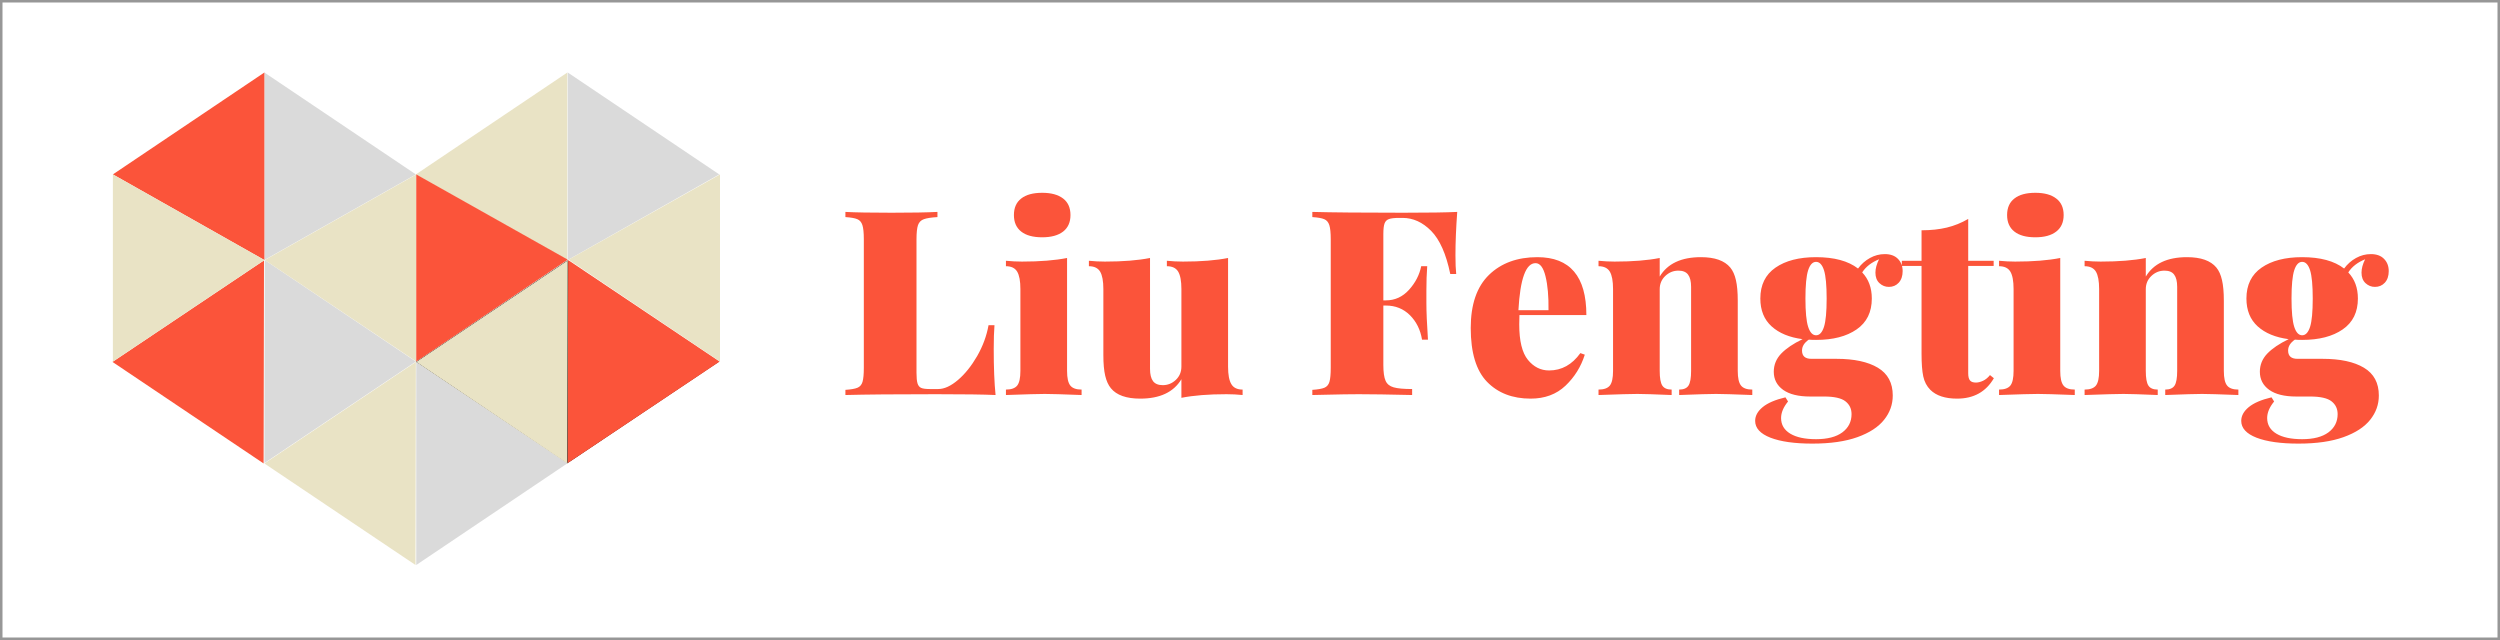
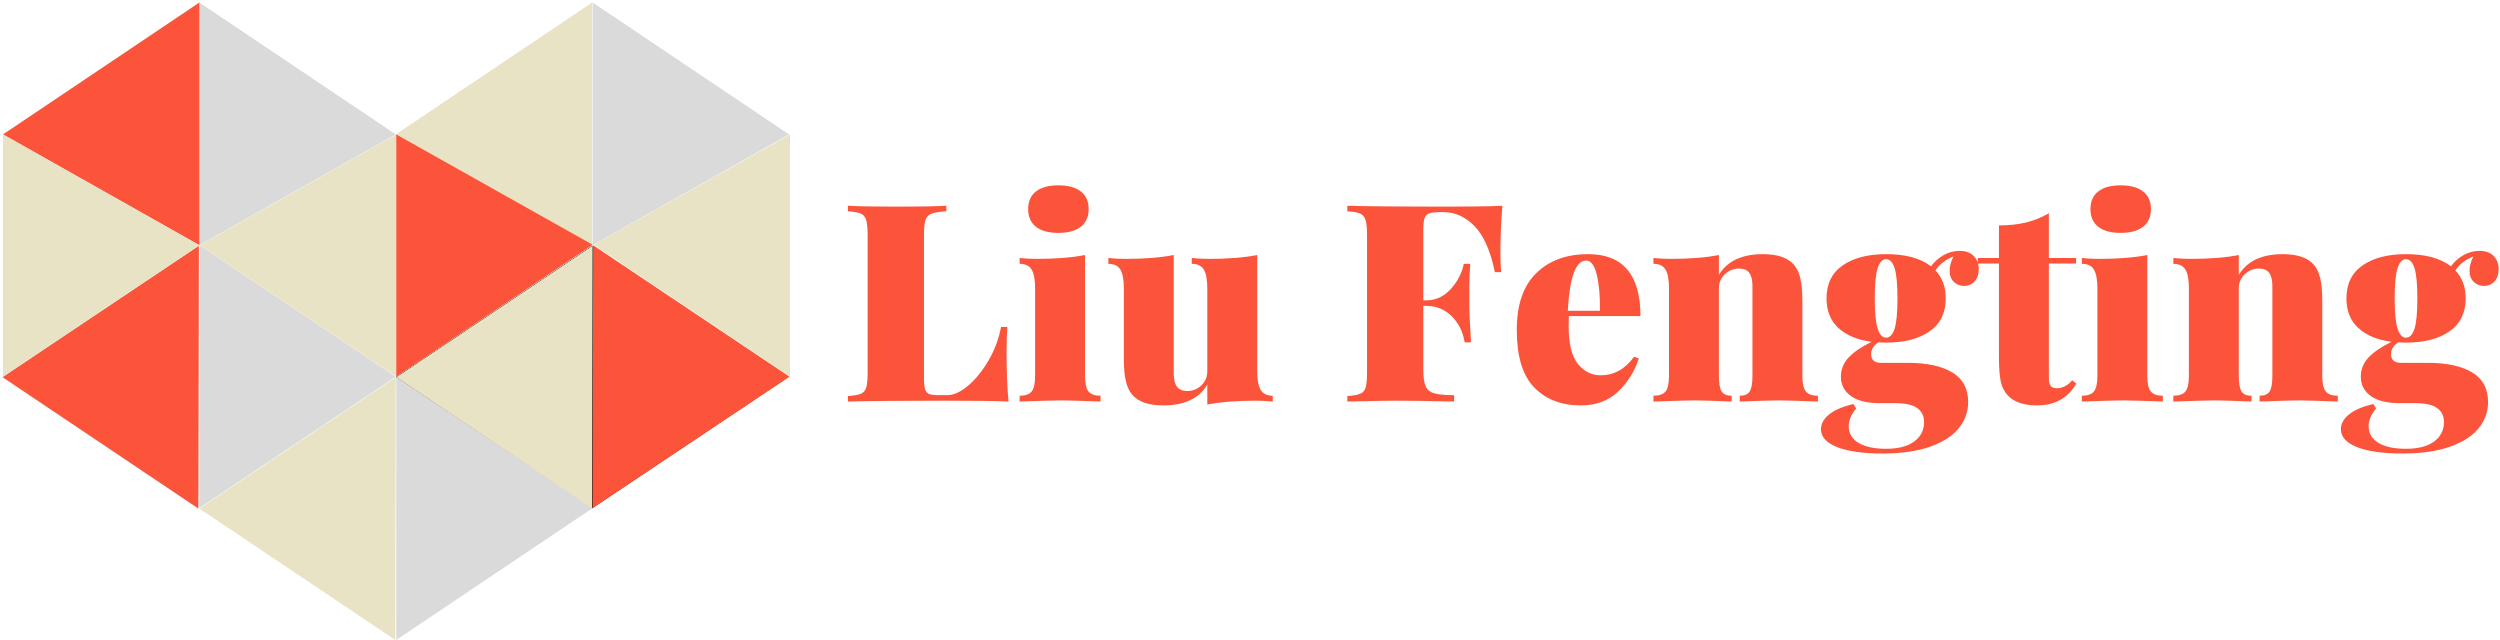
<svg xmlns="http://www.w3.org/2000/svg" width="1000px" height="256px" viewBox="0 0 1000 256" version="1.1">
  <g id="页面-1" stroke="none" stroke-width="1" fill="none" fill-rule="evenodd">
    <g id="logo">
-       <rect id="矩形" stroke="#979797" x="0.5" y="0.5" width="999" height="255" />
-       <g id="SvgjsG1013" transform="translate(338, 77)" fill="#FB543A" fill-rule="nonzero">
+       <rect id="矩形" x="0.5" y="0.5" width="999" height="255" />
+       <g id="SvgjsG1013" transform="translate(339, 74)" fill="#FB543A" fill-rule="nonzero">
        <g id="编组">
-           <path d="M36.976,7.766 L36.976,9.834 L36.976,9.834 C34.502,9.98 32.692,10.261 31.546,10.678 L31.546,10.678 L31.546,10.678 C30.4,11.077 29.618,11.867 29.199,13.046 L29.199,13.046 L29.199,13.046 C28.799,14.225 28.599,16.122 28.599,18.735 L28.599,18.735 L28.599,72.109 L28.599,72.109 C28.599,74.032 28.735,75.448 29.008,76.355 L29.008,76.355 L29.008,76.355 C29.281,77.244 29.763,77.843 30.454,78.151 L30.454,78.151 L30.454,78.151 C31.146,78.46 32.283,78.614 33.865,78.614 L33.865,78.614 L37.304,78.614 L37.304,78.614 C39.724,78.614 42.352,77.407 45.19,74.994 L45.19,74.994 L45.19,74.994 C48.01,72.581 50.566,69.396 52.859,65.44 L52.859,65.44 L52.859,65.44 C55.133,61.467 56.652,57.348 57.416,53.084 L57.416,53.084 L59.79,53.084 L59.79,53.084 C59.59,55.551 59.49,58.718 59.49,62.583 L59.49,62.583 L59.49,62.583 C59.49,70.04 59.735,76.182 60.227,81.009 L60.227,81.009 L60.227,81.009 C55.515,80.791 47.592,80.682 36.458,80.682 L36.458,80.682 L36.458,80.682 C20.285,80.682 8.187,80.791 0.164,81.009 L0.164,81.009 L0.164,78.94 L0.164,78.94 C2.383,78.795 3.993,78.514 4.994,78.097 L4.994,78.097 L4.994,78.097 C5.994,77.679 6.668,76.89 7.013,75.729 L7.013,75.729 L7.013,75.729 C7.359,74.549 7.532,72.653 7.532,70.04 L7.532,70.04 L7.532,18.735 L7.532,18.735 C7.532,16.122 7.341,14.225 6.959,13.046 L6.959,13.046 L6.959,13.046 C6.577,11.867 5.903,11.077 4.939,10.678 L4.939,10.678 L4.939,10.678 C3.975,10.261 2.383,9.98 0.164,9.834 L0.164,9.834 L0.164,7.766 L0.164,7.766 C4.112,7.984 10.27,8.092 18.638,8.092 L18.638,8.092 L18.638,8.092 C26.588,8.092 32.701,7.984 36.976,7.766 L36.976,7.766 Z M78.892,0.118 L78.892,0.118 C82.476,0.118 85.26,0.88 87.243,2.404 L87.243,2.404 L87.243,2.404 C89.207,3.91 90.19,6.115 90.19,9.018 L90.19,9.018 L90.19,9.018 C90.19,11.903 89.207,14.108 87.243,15.632 L87.243,15.632 L87.243,15.632 C85.26,17.156 82.476,17.918 78.892,17.918 L78.892,17.918 L78.892,17.918 C75.217,17.918 72.416,17.156 70.487,15.632 L70.487,15.632 L70.487,15.632 C68.541,14.108 67.567,11.903 67.567,9.018 L67.567,9.018 L67.567,9.018 C67.567,6.115 68.541,3.91 70.487,2.404 L70.487,2.404 L70.487,2.404 C72.416,0.88 75.217,0.118 78.892,0.118 L78.892,0.118 Z M88.825,26.192 L88.825,71.374 L88.825,71.374 C88.825,74.205 89.262,76.155 90.135,77.226 L90.135,77.226 L90.135,77.226 C90.99,78.296 92.491,78.832 94.638,78.832 L94.638,78.832 L94.638,81.009 L94.638,81.009 C87.179,80.719 82.276,80.574 79.929,80.574 L79.929,80.574 L79.929,80.574 C77.564,80.574 72.379,80.719 64.374,81.009 L64.374,81.009 L64.374,78.832 L64.374,78.832 C66.503,78.832 68.004,78.296 68.877,77.226 L68.877,77.226 L68.877,77.226 C69.732,76.155 70.16,74.205 70.16,71.374 L70.16,71.374 L70.16,38.604 L70.16,38.604 C70.16,35.428 69.732,33.115 68.877,31.663 L68.877,31.663 L68.877,31.663 C68.004,30.211 66.503,29.486 64.374,29.486 L64.374,29.486 L64.374,27.308 L64.374,27.308 C66.576,27.526 68.713,27.635 70.787,27.635 L70.787,27.635 L70.787,27.635 C77.973,27.635 83.986,27.154 88.825,26.192 L88.825,26.192 Z M153.227,26.192 L153.227,69.714 L153.227,69.714 C153.227,72.889 153.664,75.203 154.537,76.654 L154.537,76.654 L154.537,76.654 C155.392,78.106 156.893,78.832 159.04,78.832 L159.04,78.832 L159.04,81.009 L159.04,81.009 C156.893,80.791 154.746,80.682 152.599,80.682 L152.599,80.682 L152.599,80.682 C145.413,80.682 139.401,81.163 134.561,82.125 L134.561,82.125 L134.561,74.695 L134.561,74.695 C131.451,79.866 125.956,82.452 118.079,82.452 L118.079,82.452 L118.079,82.452 C112.548,82.452 108.646,81.073 106.372,78.314 L106.372,78.314 L106.372,78.314 C105.335,77.062 104.571,75.384 104.08,73.279 L104.08,73.279 L104.08,73.279 C103.589,71.192 103.343,68.425 103.343,64.978 L103.343,64.978 L103.343,38.604 L103.343,38.604 C103.343,35.428 102.915,33.115 102.06,31.663 L102.06,31.663 L102.06,31.663 C101.187,30.211 99.686,29.486 97.558,29.486 L97.558,29.486 L97.558,27.308 L97.558,27.308 C99.686,27.526 101.824,27.635 103.971,27.635 L103.971,27.635 L103.971,27.635 C111.157,27.635 117.169,27.154 122.009,26.192 L122.009,26.192 L122.009,70.557 L122.009,70.557 C122.009,72.753 122.409,74.386 123.209,75.457 L123.209,75.457 L123.209,75.457 C124.01,76.527 125.311,77.062 127.112,77.062 L127.112,77.062 L127.112,77.062 C129.113,77.062 130.859,76.355 132.351,74.939 L132.351,74.939 L132.351,74.939 C133.825,73.524 134.561,71.755 134.561,69.632 L134.561,69.632 L134.561,38.604 L134.561,38.604 C134.561,35.428 134.134,33.115 133.279,31.663 L133.279,31.663 L133.279,31.663 C132.406,30.211 130.896,29.486 128.749,29.486 L128.749,29.486 L128.749,27.308 L128.749,27.308 C130.896,27.526 133.042,27.635 135.189,27.635 L135.189,27.635 L135.189,27.635 C142.375,27.635 148.388,27.154 153.227,26.192 L153.227,26.192 Z M244.89,7.766 L244.89,7.766 C244.417,14.244 244.181,20.041 244.181,25.158 L244.181,25.158 L244.181,25.158 C244.181,28.315 244.281,30.792 244.481,32.588 L244.481,32.588 L242.107,32.588 L242.107,32.588 C240.451,24.586 237.904,18.843 234.466,15.36 L234.466,15.36 L234.466,15.36 C231.046,11.894 227.234,10.161 223.032,10.161 L223.032,10.161 L221.668,10.161 L221.668,10.161 C219.812,10.161 218.447,10.315 217.574,10.624 L217.574,10.624 L217.574,10.624 C216.719,10.932 216.137,11.513 215.828,12.366 L215.828,12.366 L215.828,12.366 C215.5,13.237 215.337,14.67 215.337,16.666 L215.337,16.666 L215.337,43.149 L216.374,43.149 L216.374,43.149 C219.976,43.149 223.059,41.734 225.624,38.903 L225.624,38.903 L225.624,38.903 C228.171,36.072 229.791,32.933 230.482,29.486 L230.482,29.486 L232.883,29.486 L232.883,29.486 C232.665,32.389 232.556,35.628 232.556,39.202 L232.556,39.202 L232.556,44.183 L232.556,44.183 C232.556,47.703 232.765,52.594 233.183,58.854 L233.183,58.854 L230.809,58.854 L230.809,58.854 C230.173,54.934 228.563,51.677 225.979,49.082 L225.979,49.082 L225.979,49.082 C223.378,46.506 220.176,45.218 216.374,45.218 L216.374,45.218 L215.337,45.218 L215.337,69.006 L215.337,69.006 C215.337,71.891 215.637,73.996 216.237,75.321 L216.237,75.321 L216.237,75.321 C216.819,76.627 217.893,77.498 219.457,77.933 L219.457,77.933 L219.457,77.933 C221.004,78.387 223.469,78.614 226.852,78.614 L226.852,78.614 L226.852,81.009 L226.852,81.009 C217.52,80.791 210.397,80.682 205.485,80.682 L205.485,80.682 L205.485,80.682 C202.247,80.682 197.726,80.755 191.923,80.9 L191.923,80.9 L186.929,81.009 L186.929,78.94 L186.929,78.94 C189.148,78.795 190.758,78.514 191.759,78.097 L191.759,78.097 L191.759,78.097 C192.76,77.679 193.433,76.89 193.778,75.729 L193.778,75.729 L193.778,75.729 C194.124,74.549 194.297,72.653 194.297,70.04 L194.297,70.04 L194.297,18.735 L194.297,18.735 C194.297,16.122 194.106,14.225 193.724,13.046 L193.724,13.046 L193.724,13.046 C193.342,11.867 192.669,11.077 191.704,10.678 L191.704,10.678 L191.704,10.678 C190.74,10.261 189.148,9.98 186.929,9.834 L186.929,9.834 L186.929,7.766 L186.929,7.766 C194.952,7.984 207.05,8.092 223.223,8.092 L223.223,8.092 L223.223,8.092 C233.393,8.092 240.615,7.984 244.89,7.766 L244.89,7.766 Z M281.621,71.183 L281.621,71.183 C286.661,71.183 290.836,68.87 294.147,64.243 L294.147,64.243 L295.921,64.869 L295.921,64.869 C294.392,69.695 291.818,73.833 288.198,77.28 L288.198,77.28 L288.198,77.28 C284.559,80.728 279.911,82.452 274.253,82.452 L274.253,82.452 L274.253,82.452 C266.994,82.452 261.182,80.211 256.816,75.729 L256.816,75.729 L256.816,75.729 C252.468,71.247 250.294,64.07 250.294,54.199 L250.294,54.199 L250.294,54.199 C250.294,44.764 252.731,37.678 257.607,32.942 L257.607,32.942 L257.607,32.942 C262.483,28.225 268.932,25.866 276.955,25.866 L276.955,25.866 L276.955,25.866 C290.017,25.866 296.548,33.586 296.548,49.028 L296.548,49.028 L269.778,49.028 L269.778,49.028 C269.723,49.863 269.696,51.106 269.696,52.757 L269.696,52.757 L269.696,52.757 C269.696,59.38 270.851,64.107 273.162,66.937 L273.162,66.937 L273.162,66.937 C275.472,69.768 278.292,71.183 281.621,71.183 L281.621,71.183 Z M276.218,28.261 L276.218,28.261 C272.343,28.261 270.06,34.53 269.369,47.068 L269.369,47.068 L281.403,47.068 L281.403,47.068 C281.476,41.552 281.075,37.034 280.202,33.514 L280.202,33.514 L280.202,33.514 C279.347,30.012 278.019,28.261 276.218,28.261 L276.218,28.261 Z M342.366,25.866 L342.366,25.866 C347.897,25.866 351.808,27.245 354.1,30.003 L354.1,30.003 L354.1,30.003 C355.137,31.255 355.892,32.933 356.365,35.038 L356.365,35.038 L356.365,35.038 C356.857,37.125 357.102,39.892 357.102,43.34 L357.102,43.34 L357.102,71.374 L357.102,71.374 C357.102,74.205 357.539,76.155 358.412,77.226 L358.412,77.226 L358.412,77.226 C359.267,78.296 360.768,78.832 362.915,78.832 L362.915,78.832 L362.915,81.009 L362.915,81.009 C355.438,80.719 350.598,80.574 348.397,80.574 L348.397,80.574 L348.397,80.574 C346.05,80.574 341.138,80.719 333.661,81.009 L333.661,81.009 L333.661,78.832 L333.661,78.832 C335.462,78.832 336.708,78.296 337.4,77.226 L337.4,77.226 L337.4,77.226 C338.091,76.155 338.437,74.205 338.437,71.374 L338.437,71.374 L338.437,37.76 L338.437,37.76 C338.437,35.564 338.036,33.931 337.236,32.861 L337.236,32.861 L337.236,32.861 C336.454,31.79 335.162,31.255 333.361,31.255 L333.361,31.255 L333.361,31.255 C331.36,31.255 329.613,31.962 328.121,33.378 L328.121,33.378 L328.121,33.378 C326.63,34.793 325.884,36.562 325.884,38.685 L325.884,38.685 L325.884,71.374 L325.884,71.374 C325.884,74.205 326.229,76.155 326.921,77.226 L326.921,77.226 L326.921,77.226 C327.612,78.296 328.858,78.832 330.659,78.832 L330.659,78.832 L330.659,81.009 L330.659,81.009 C323.746,80.719 319.18,80.574 316.96,80.574 L316.96,80.574 L316.96,80.574 C314.613,80.574 309.429,80.719 301.406,81.009 L301.406,81.009 L301.406,78.832 L301.406,78.832 C303.552,78.832 305.062,78.296 305.936,77.226 L305.936,77.226 L305.936,77.226 C306.791,76.155 307.218,74.205 307.218,71.374 L307.218,71.374 L307.218,38.604 L307.218,38.604 C307.218,35.428 306.791,33.115 305.936,31.663 L305.936,31.663 L305.936,31.663 C305.062,30.211 303.552,29.486 301.406,29.486 L301.406,29.486 L301.406,27.308 L301.406,27.308 C303.625,27.526 305.772,27.635 307.846,27.635 L307.846,27.635 L307.846,27.635 C315.032,27.635 321.045,27.154 325.884,26.192 L325.884,26.192 L325.884,33.623 L325.884,33.623 C328.995,28.451 334.489,25.866 342.366,25.866 L342.366,25.866 Z M417.547,37.76 L417.547,37.76 C416.11,37.76 414.855,37.261 413.781,36.263 L413.781,36.263 L413.781,36.263 C412.708,35.265 412.171,33.868 412.171,32.071 L412.171,32.071 L412.171,32.071 C412.171,30.42 412.653,28.633 413.618,26.709 L413.618,26.709 L413.618,26.709 C410.579,27.943 408.333,29.694 406.877,31.962 L406.877,31.962 L406.877,31.962 C409.442,34.666 410.725,38.15 410.725,42.414 L410.725,42.414 L410.725,42.414 C410.725,47.858 408.696,51.977 404.639,54.771 L404.639,54.771 L404.639,54.771 C400.601,57.565 395.198,58.963 388.43,58.963 L388.43,58.963 L388.43,58.963 C387.102,58.963 386.129,58.926 385.51,58.854 L385.51,58.854 L385.51,58.854 C383.709,60.106 382.808,61.557 382.808,63.209 L382.808,63.209 L382.808,63.209 C382.808,65.422 384.055,66.529 386.547,66.529 L386.547,66.529 L396.617,66.529 L396.617,66.529 C403.657,66.529 409.169,67.718 413.154,70.095 L413.154,70.095 L413.154,70.095 C417.12,72.472 419.103,76.173 419.103,81.2 L419.103,81.2 L419.103,81.2 C419.103,84.792 417.947,88.031 415.637,90.916 L415.637,90.916 L415.637,90.916 C413.326,93.82 409.77,96.133 404.967,97.857 L404.967,97.857 L404.967,97.857 C400.164,99.581 394.161,100.443 386.956,100.443 L386.956,100.443 L386.956,100.443 C379.843,100.443 374.249,99.653 370.174,98.075 L370.174,98.075 L370.174,98.075 C366.099,96.478 364.061,94.237 364.061,91.352 L364.061,91.352 L364.061,91.352 C364.061,89.338 365.062,87.505 367.063,85.854 L367.063,85.854 L367.063,85.854 C369.064,84.203 372.102,82.896 376.177,81.934 L376.177,81.934 L377.214,83.595 L377.214,83.595 C375.359,85.863 374.431,88.068 374.431,90.209 L374.431,90.209 L374.431,90.209 C374.431,92.894 375.659,94.981 378.115,96.469 L378.115,96.469 L378.115,96.469 C380.553,97.939 383.991,98.673 388.43,98.673 L388.43,98.673 L388.43,98.673 C392.978,98.673 396.48,97.766 398.936,95.952 L398.936,95.952 L398.936,95.952 C401.392,94.119 402.62,91.688 402.62,88.657 L402.62,88.657 L402.62,88.657 C402.62,86.516 401.811,84.81 400.191,83.54 L400.191,83.54 L400.191,83.54 C398.572,82.252 395.716,81.608 391.623,81.608 L391.623,81.608 L386.028,81.608 L386.028,81.608 C381.335,81.608 377.742,80.719 375.249,78.94 L375.249,78.94 L375.249,78.94 C372.757,77.144 371.511,74.731 371.511,71.701 L371.511,71.701 L371.511,71.701 C371.511,68.942 372.493,66.529 374.458,64.461 L374.458,64.461 L374.458,64.461 C376.441,62.392 379.297,60.46 383.027,58.663 L383.027,58.663 L383.027,58.663 C377.769,57.974 373.639,56.268 370.638,53.546 L370.638,53.546 L370.638,53.546 C367.636,50.824 366.135,47.114 366.135,42.414 L366.135,42.414 L366.135,42.414 C366.135,36.971 368.154,32.852 372.193,30.057 L372.193,30.057 L372.193,30.057 C376.232,27.263 381.644,25.866 388.43,25.866 L388.43,25.866 L388.43,25.866 C395.689,25.866 401.283,27.381 405.213,30.411 L405.213,30.411 L405.213,30.411 C406.522,28.633 408.114,27.227 409.988,26.192 L409.988,26.192 L409.988,26.192 C411.862,25.158 413.836,24.641 415.91,24.641 L415.91,24.641 L415.91,24.641 C418.184,24.641 419.939,25.276 421.177,26.546 L421.177,26.546 L421.177,26.546 C422.432,27.816 423.059,29.449 423.059,31.445 L423.059,31.445 L423.059,31.445 C423.059,33.387 422.541,34.929 421.504,36.072 L421.504,36.072 L421.504,36.072 C420.467,37.197 419.148,37.76 417.547,37.76 L417.547,37.76 Z M388.43,57.112 L388.43,57.112 C389.813,57.112 390.868,55.987 391.595,53.737 L391.595,53.737 L391.595,53.737 C392.305,51.505 392.66,47.731 392.66,42.414 L392.66,42.414 L392.66,42.414 C392.66,37.116 392.305,33.342 391.595,31.091 L391.595,31.091 L391.595,31.091 C390.868,28.86 389.813,27.744 388.43,27.744 L388.43,27.744 L388.43,27.744 C387.047,27.744 385.992,28.86 385.264,31.091 L385.264,31.091 L385.264,31.091 C384.537,33.342 384.173,37.116 384.173,42.414 L384.173,42.414 L384.173,42.414 C384.173,47.731 384.537,51.505 385.264,53.737 L385.264,53.737 L385.264,53.737 C385.992,55.987 387.047,57.112 388.43,57.112 L388.43,57.112 Z M449.284,10.569 L449.284,27.308 L459.463,27.308 L459.463,29.377 L449.284,29.377 L449.284,72.299 L449.284,72.299 C449.284,73.678 449.53,74.649 450.021,75.212 L450.021,75.212 L450.021,75.212 C450.494,75.756 451.285,76.028 452.395,76.028 L452.395,76.028 L452.395,76.028 C453.232,76.028 454.169,75.792 455.206,75.321 L455.206,75.321 L455.206,75.321 C456.243,74.831 457.171,74.068 457.989,73.034 L457.989,73.034 L459.545,74.286 L459.545,74.286 C456.379,79.73 451.476,82.452 444.836,82.452 L444.836,82.452 L444.836,82.452 C440.07,82.452 436.504,81.281 434.139,78.94 L434.139,78.94 L434.139,78.94 C432.702,77.489 431.756,75.692 431.301,73.551 L431.301,73.551 L431.301,73.551 C430.846,71.41 430.619,68.407 430.619,64.542 L430.619,64.542 L430.619,29.377 L422.732,29.377 L422.732,27.308 L430.619,27.308 L430.619,15.115 L430.619,15.115 C434.348,15.115 437.723,14.752 440.743,14.026 L440.743,14.026 L440.743,14.026 C443.744,13.3 446.592,12.148 449.284,10.569 L449.284,10.569 Z M476.136,0.118 L476.136,0.118 C479.738,0.118 482.522,0.88 484.487,2.404 L484.487,2.404 L484.487,2.404 C486.47,3.91 487.461,6.115 487.461,9.018 L487.461,9.018 L487.461,9.018 C487.461,11.903 486.47,14.108 484.487,15.632 L484.487,15.632 L484.487,15.632 C482.522,17.156 479.738,17.918 476.136,17.918 L476.136,17.918 L476.136,17.918 C472.48,17.918 469.687,17.156 467.759,15.632 L467.759,15.632 L467.759,15.632 C465.812,14.108 464.839,11.903 464.839,9.018 L464.839,9.018 L464.839,9.018 C464.839,6.115 465.812,3.91 467.759,2.404 L467.759,2.404 L467.759,2.404 C469.687,0.88 472.48,0.118 476.136,0.118 L476.136,0.118 Z M486.097,26.192 L486.097,71.374 L486.097,71.374 C486.097,74.205 486.533,76.155 487.407,77.226 L487.407,77.226 L487.407,77.226 C488.262,78.296 489.763,78.832 491.909,78.832 L491.909,78.832 L491.909,81.009 L491.909,81.009 C484.45,80.719 479.538,80.574 477.173,80.574 L477.173,80.574 L477.173,80.574 C474.826,80.574 469.642,80.719 461.619,81.009 L461.619,81.009 L461.619,78.832 L461.619,78.832 C463.765,78.832 465.275,78.296 466.149,77.226 L466.149,77.226 L466.149,77.226 C467.004,76.155 467.431,74.205 467.431,71.374 L467.431,71.374 L467.431,38.604 L467.431,38.604 C467.431,35.428 467.004,33.115 466.149,31.663 L466.149,31.663 L466.149,31.663 C465.275,30.211 463.765,29.486 461.619,29.486 L461.619,29.486 L461.619,27.308 L461.619,27.308 C463.838,27.526 465.985,27.635 468.059,27.635 L468.059,27.635 L468.059,27.635 C475.245,27.635 481.258,27.154 486.097,26.192 L486.097,26.192 Z M536.8,25.866 L536.8,25.866 C542.33,25.866 546.241,27.245 548.534,30.003 L548.534,30.003 L548.534,30.003 C549.571,31.255 550.326,32.933 550.799,35.038 L550.799,35.038 L550.799,35.038 C551.29,37.125 551.536,39.892 551.536,43.34 L551.536,43.34 L551.536,71.374 L551.536,71.374 C551.536,74.205 551.972,76.155 552.845,77.226 L552.845,77.226 L552.845,77.226 C553.7,78.296 555.201,78.832 557.348,78.832 L557.348,78.832 L557.348,81.009 L557.348,81.009 C549.871,80.719 545.032,80.574 542.83,80.574 L542.83,80.574 L542.83,80.574 C540.484,80.574 535.572,80.719 528.094,81.009 L528.094,81.009 L528.094,78.832 L528.094,78.832 C529.895,78.832 531.142,78.296 531.833,77.226 L531.833,77.226 L531.833,77.226 C532.524,76.155 532.87,74.205 532.87,71.374 L532.87,71.374 L532.87,37.76 L532.87,37.76 C532.87,35.564 532.47,33.931 531.669,32.861 L531.669,32.861 L531.669,32.861 C530.887,31.79 529.595,31.255 527.794,31.255 L527.794,31.255 L527.794,31.255 C525.793,31.255 524.047,31.962 522.555,33.378 L522.555,33.378 L522.555,33.378 C521.063,34.793 520.317,36.562 520.317,38.685 L520.317,38.685 L520.317,71.374 L520.317,71.374 C520.317,74.205 520.663,76.155 521.354,77.226 L521.354,77.226 L521.354,77.226 C522.045,78.296 523.292,78.832 525.093,78.832 L525.093,78.832 L525.093,81.009 L525.093,81.009 C518.179,80.719 513.613,80.574 511.394,80.574 L511.394,80.574 L511.394,80.574 C509.047,80.574 503.862,80.719 495.839,81.009 L495.839,81.009 L495.839,78.832 L495.839,78.832 C497.986,78.832 499.496,78.296 500.369,77.226 L500.369,77.226 L500.369,77.226 C501.224,76.155 501.651,74.205 501.651,71.374 L501.651,71.374 L501.651,38.604 L501.651,38.604 C501.651,35.428 501.224,33.115 500.369,31.663 L500.369,31.663 L500.369,31.663 C499.496,30.211 497.986,29.486 495.839,29.486 L495.839,29.486 L495.839,27.308 L495.839,27.308 C498.058,27.526 500.205,27.635 502.279,27.635 L502.279,27.635 L502.279,27.635 C509.465,27.635 515.478,27.154 520.317,26.192 L520.317,26.192 L520.317,33.623 L520.317,33.623 C523.428,28.451 528.922,25.866 536.8,25.866 L536.8,25.866 Z M611.98,37.76 L611.98,37.76 C610.543,37.76 609.288,37.261 608.215,36.263 L608.215,36.263 L608.215,36.263 C607.141,35.265 606.604,33.868 606.604,32.071 L606.604,32.071 L606.604,32.071 C606.604,30.42 607.087,28.633 608.051,26.709 L608.051,26.709 L608.051,26.709 C605.013,27.943 602.766,29.694 601.31,31.962 L601.31,31.962 L601.31,31.962 C603.876,34.666 605.158,38.15 605.158,42.414 L605.158,42.414 L605.158,42.414 C605.158,47.858 603.13,51.977 599.073,54.771 L599.073,54.771 L599.073,54.771 C595.034,57.565 589.631,58.963 582.863,58.963 L582.863,58.963 L582.863,58.963 C581.535,58.963 580.562,58.926 579.943,58.854 L579.943,58.854 L579.943,58.854 C578.142,60.106 577.242,61.557 577.242,63.209 L577.242,63.209 L577.242,63.209 C577.242,65.422 578.488,66.529 580.98,66.529 L580.98,66.529 L591.05,66.529 L591.05,66.529 C598.09,66.529 603.603,67.718 607.587,70.095 L607.587,70.095 L607.587,70.095 C611.553,72.472 613.536,76.173 613.536,81.2 L613.536,81.2 L613.536,81.2 C613.536,84.792 612.381,88.031 610.07,90.916 L610.07,90.916 L610.07,90.916 C607.76,93.82 604.203,96.133 599.4,97.857 L599.4,97.857 L599.4,97.857 C594.597,99.581 588.594,100.443 581.39,100.443 L581.39,100.443 L581.39,100.443 C574.276,100.443 568.682,99.653 564.607,98.075 L564.607,98.075 L564.607,98.075 C560.532,96.478 558.494,94.237 558.494,91.352 L558.494,91.352 L558.494,91.352 C558.494,89.338 559.495,87.505 561.496,85.854 L561.496,85.854 L561.496,85.854 C563.497,84.203 566.535,82.896 570.61,81.934 L570.61,81.934 L571.647,83.595 L571.647,83.595 C569.792,85.863 568.864,88.068 568.864,90.209 L568.864,90.209 L568.864,90.209 C568.864,92.894 570.092,94.981 572.548,96.469 L572.548,96.469 L572.548,96.469 C574.986,97.939 578.424,98.673 582.863,98.673 L582.863,98.673 L582.863,98.673 C587.411,98.673 590.913,97.766 593.369,95.952 L593.369,95.952 L593.369,95.952 C595.825,94.119 597.053,91.688 597.053,88.657 L597.053,88.657 L597.053,88.657 C597.053,86.516 596.244,84.81 594.625,83.54 L594.625,83.54 L594.625,83.54 C593.006,82.252 590.149,81.608 586.056,81.608 L586.056,81.608 L580.462,81.608 L580.462,81.608 C575.768,81.608 572.175,80.719 569.683,78.94 L569.683,78.94 L569.683,78.94 C567.19,77.144 565.944,74.731 565.944,71.701 L565.944,71.701 L565.944,71.701 C565.944,68.942 566.926,66.529 568.891,64.461 L568.891,64.461 L568.891,64.461 C570.874,62.392 573.73,60.46 577.46,58.663 L577.46,58.663 L577.46,58.663 C572.202,57.974 568.073,56.268 565.071,53.546 L565.071,53.546 L565.071,53.546 C562.069,50.824 560.568,47.114 560.568,42.414 L560.568,42.414 L560.568,42.414 C560.568,36.971 562.588,32.852 566.626,30.057 L566.626,30.057 L566.626,30.057 C570.665,27.263 576.077,25.866 582.863,25.866 L582.863,25.866 L582.863,25.866 C590.122,25.866 595.716,27.381 599.646,30.411 L599.646,30.411 L599.646,30.411 C600.956,28.633 602.548,27.227 604.421,26.192 L604.421,26.192 L604.421,26.192 C606.295,25.158 608.269,24.641 610.343,24.641 L610.343,24.641 L610.343,24.641 C612.617,24.641 614.373,25.276 615.61,26.546 L615.61,26.546 L615.61,26.546 C616.865,27.816 617.493,29.449 617.493,31.445 L617.493,31.445 L617.493,31.445 C617.493,33.387 616.974,34.929 615.937,36.072 L615.937,36.072 L615.937,36.072 C614.9,37.197 613.581,37.76 611.98,37.76 L611.98,37.76 Z M582.863,57.112 L582.863,57.112 C584.246,57.112 585.301,55.987 586.029,53.737 L586.029,53.737 L586.029,53.737 C586.738,51.505 587.093,47.731 587.093,42.414 L587.093,42.414 L587.093,42.414 C587.093,37.116 586.738,33.342 586.029,31.091 L586.029,31.091 L586.029,31.091 C585.301,28.86 584.246,27.744 582.863,27.744 L582.863,27.744 L582.863,27.744 C581.481,27.744 580.425,28.86 579.698,31.091 L579.698,31.091 L579.698,31.091 C578.97,33.342 578.606,37.116 578.606,42.414 L578.606,42.414 L578.606,42.414 C578.606,47.731 578.97,51.505 579.698,53.737 L579.698,53.737 L579.698,53.737 C580.425,55.987 581.481,57.112 582.863,57.112 L582.863,57.112 Z" id="形状" />
+           <path d="M39.549,8.304 L39.549,10.516 L39.549,10.516 C36.903,10.671 34.967,10.972 33.741,11.418 L33.741,11.418 L33.741,11.418 C32.515,11.845 31.678,12.689 31.231,13.95 L31.231,13.95 L31.231,13.95 C30.803,15.211 30.589,17.239 30.589,20.033 L30.589,20.033 L30.589,77.106 L30.589,77.106 C30.589,79.163 30.735,80.677 31.026,81.647 L31.026,81.647 L31.026,81.647 C31.318,82.597 31.834,83.238 32.573,83.568 L32.573,83.568 L32.573,83.568 C33.313,83.897 34.529,84.062 36.222,84.062 L36.222,84.062 L39.899,84.062 L39.899,84.062 C42.487,84.062 45.299,82.772 48.335,80.192 L48.335,80.192 L48.335,80.192 C51.351,77.611 54.085,74.206 56.536,69.976 L56.536,69.976 L56.536,69.976 C58.969,65.727 60.593,61.322 61.411,56.763 L61.411,56.763 L63.95,56.763 L63.95,56.763 C63.736,59.401 63.629,62.787 63.629,66.92 L63.629,66.92 L63.629,66.92 C63.629,74.895 63.892,81.462 64.417,86.624 L64.417,86.624 L64.417,86.624 C59.377,86.391 50.903,86.274 38.995,86.274 L38.995,86.274 L38.995,86.274 C21.696,86.274 8.756,86.391 0.175,86.624 L0.175,86.624 L0.175,84.412 L0.175,84.412 C2.549,84.256 4.271,83.956 5.341,83.509 L5.341,83.509 L5.341,83.509 C6.412,83.063 7.132,82.219 7.501,80.977 L7.501,80.977 L7.501,80.977 C7.871,79.716 8.056,77.689 8.056,74.895 L8.056,74.895 L8.056,20.033 L8.056,20.033 C8.056,17.239 7.851,15.211 7.443,13.95 L7.443,13.95 L7.443,13.95 C7.034,12.689 6.314,11.845 5.283,11.418 L5.283,11.418 L5.283,11.418 C4.252,10.972 2.549,10.671 0.175,10.516 L0.175,10.516 L0.175,8.304 L0.175,8.304 C4.398,8.537 10.984,8.653 19.935,8.653 L19.935,8.653 L19.935,8.653 C28.438,8.653 34.976,8.537 39.549,8.304 L39.549,8.304 Z M84.381,0.126 L84.381,0.126 C88.215,0.126 91.192,0.941 93.313,2.57 L93.313,2.57 L93.313,2.57 C95.414,4.181 96.465,6.538 96.465,9.643 L96.465,9.643 L96.465,9.643 C96.465,12.728 95.414,15.085 93.313,16.715 L93.313,16.715 L93.313,16.715 C91.192,18.345 88.215,19.16 84.381,19.16 L84.381,19.16 L84.381,19.16 C80.451,19.16 77.454,18.345 75.392,16.715 L75.392,16.715 L75.392,16.715 C73.31,15.085 72.269,12.728 72.269,9.643 L72.269,9.643 L72.269,9.643 C72.269,6.538 73.31,4.181 75.392,2.57 L75.392,2.57 L75.392,2.57 C77.454,0.941 80.451,0.126 84.381,0.126 L84.381,0.126 Z M95.006,28.008 L95.006,76.321 L95.006,76.321 C95.006,79.347 95.473,81.433 96.407,82.578 L96.407,82.578 L96.407,82.578 C97.321,83.723 98.927,84.295 101.223,84.295 L101.223,84.295 L101.223,86.624 L101.223,86.624 C93.245,86.313 88.001,86.158 85.491,86.158 L85.491,86.158 L85.491,86.158 C82.961,86.158 77.415,86.313 68.854,86.624 L68.854,86.624 L68.854,84.295 L68.854,84.295 C71.13,84.295 72.736,83.723 73.67,82.578 L73.67,82.578 L73.67,82.578 C74.584,81.433 75.041,79.347 75.041,76.321 L75.041,76.321 L75.041,41.279 L75.041,41.279 C75.041,37.884 74.584,35.41 73.67,33.858 L73.67,33.858 L73.67,33.858 C72.736,32.305 71.13,31.529 68.854,31.529 L68.854,31.529 L68.854,29.201 L68.854,29.201 C71.208,29.434 73.494,29.55 75.713,29.55 L75.713,29.55 L75.713,29.55 C83.399,29.55 89.83,29.036 95.006,28.008 L95.006,28.008 Z M163.888,28.008 L163.888,74.545 L163.888,74.545 C163.888,77.941 164.355,80.415 165.289,81.967 L165.289,81.967 L165.289,81.967 C166.204,83.519 167.809,84.295 170.105,84.295 L170.105,84.295 L170.105,86.624 L170.105,86.624 C167.809,86.391 165.513,86.274 163.217,86.274 L163.217,86.274 L163.217,86.274 C155.531,86.274 149.1,86.788 143.924,87.817 L143.924,87.817 L143.924,79.871 L143.924,79.871 C140.597,85.401 134.72,88.166 126.295,88.166 L126.295,88.166 L126.295,88.166 C120.379,88.166 116.206,86.691 113.773,83.742 L113.773,83.742 L113.773,83.742 C112.664,82.403 111.847,80.609 111.322,78.358 L111.322,78.358 L111.322,78.358 C110.796,76.127 110.534,73.168 110.534,69.481 L110.534,69.481 L110.534,41.279 L110.534,41.279 C110.534,37.884 110.076,35.41 109.162,33.858 L109.162,33.858 L109.162,33.858 C108.228,32.305 106.622,31.529 104.346,31.529 L104.346,31.529 L104.346,29.201 L104.346,29.201 C106.622,29.434 108.909,29.55 111.205,29.55 L111.205,29.55 L111.205,29.55 C118.891,29.55 125.322,29.036 130.498,28.008 L130.498,28.008 L130.498,75.448 L130.498,75.448 C130.498,77.795 130.926,79.542 131.782,80.686 L131.782,80.686 L131.782,80.686 C132.638,81.831 134.03,82.403 135.956,82.403 L135.956,82.403 L135.956,82.403 C138.096,82.403 139.964,81.647 141.56,80.133 L141.56,80.133 L141.56,80.133 C143.136,78.62 143.924,76.728 143.924,74.458 L143.924,74.458 L143.924,41.279 L143.924,41.279 C143.924,37.884 143.467,35.41 142.552,33.858 L142.552,33.858 L142.552,33.858 C141.618,32.305 140.003,31.529 137.707,31.529 L137.707,31.529 L137.707,29.201 L137.707,29.201 C140.003,29.434 142.299,29.55 144.595,29.55 L144.595,29.55 L144.595,29.55 C152.282,29.55 158.713,29.036 163.888,28.008 L163.888,28.008 Z M261.93,8.304 L261.93,8.304 C261.424,15.231 261.171,21.43 261.171,26.902 L261.171,26.902 L261.171,26.902 C261.171,30.278 261.278,32.926 261.492,34.847 L261.492,34.847 L258.953,34.847 L258.953,34.847 C257.182,26.29 254.458,20.149 250.78,16.424 L250.78,16.424 L250.78,16.424 C247.122,12.718 243.045,10.865 238.55,10.865 L238.55,10.865 L237.091,10.865 L237.091,10.865 C235.106,10.865 233.647,11.03 232.713,11.36 L232.713,11.36 L232.713,11.36 C231.798,11.69 231.176,12.311 230.845,13.223 L230.845,13.223 L230.845,13.223 C230.495,14.154 230.32,15.687 230.32,17.821 L230.32,17.821 L230.32,46.14 L231.429,46.14 L231.429,46.14 C235.281,46.14 238.58,44.626 241.323,41.599 L241.323,41.599 L241.323,41.599 C244.047,38.572 245.779,35.216 246.519,31.529 L246.519,31.529 L249.087,31.529 L249.087,31.529 C248.854,34.634 248.737,38.097 248.737,41.919 L248.737,41.919 L248.737,47.245 L248.737,47.245 C248.737,51.01 248.961,56.239 249.408,62.933 L249.408,62.933 L246.869,62.933 L246.869,62.933 C246.188,58.742 244.466,55.259 241.703,52.484 L241.703,52.484 L241.703,52.484 C238.92,49.729 235.495,48.351 231.429,48.351 L231.429,48.351 L230.32,48.351 L230.32,73.789 L230.32,73.789 C230.32,76.874 230.641,79.124 231.283,80.541 L231.283,80.541 L231.283,80.541 C231.905,81.938 233.053,82.869 234.727,83.335 L234.727,83.335 L234.727,83.335 C236.381,83.82 239.017,84.062 242.637,84.062 L242.637,84.062 L242.637,86.624 L242.637,86.624 C232.655,86.391 225.037,86.274 219.783,86.274 L219.783,86.274 L219.783,86.274 C216.319,86.274 211.484,86.352 205.277,86.507 L205.277,86.507 L199.935,86.624 L199.935,84.412 L199.935,84.412 C202.309,84.256 204.031,83.956 205.101,83.509 L205.101,83.509 L205.101,83.509 C206.172,83.063 206.892,82.219 207.261,80.977 L207.261,80.977 L207.261,80.977 C207.631,79.716 207.816,77.689 207.816,74.895 L207.816,74.895 L207.816,20.033 L207.816,20.033 C207.816,17.239 207.612,15.211 207.203,13.95 L207.203,13.95 L207.203,13.95 C206.794,12.689 206.074,11.845 205.043,11.418 L205.043,11.418 L205.043,11.418 C204.012,10.972 202.309,10.671 199.935,10.516 L199.935,10.516 L199.935,8.304 L199.935,8.304 C208.516,8.537 221.456,8.653 238.755,8.653 L238.755,8.653 L238.755,8.653 C249.632,8.653 257.357,8.537 261.93,8.304 L261.93,8.304 Z M301.216,76.117 L301.216,76.117 C306.606,76.117 311.072,73.643 314.613,68.695 L314.613,68.695 L316.511,69.365 L316.511,69.365 C314.876,74.526 312.123,78.95 308.25,82.636 L308.25,82.636 L308.25,82.636 C304.359,86.323 299.387,88.166 293.336,88.166 L293.336,88.166 L293.336,88.166 C285.572,88.166 279.355,85.77 274.685,80.977 L274.685,80.977 L274.685,80.977 C270.034,76.185 267.709,68.511 267.709,57.956 L267.709,57.956 L267.709,57.956 C267.709,47.866 270.316,40.29 275.531,35.225 L275.531,35.225 L275.531,35.225 C280.746,30.181 287.644,27.658 296.225,27.658 L296.225,27.658 L296.225,27.658 C310.196,27.658 317.182,35.914 317.182,52.426 L317.182,52.426 L288.549,52.426 L288.549,52.426 C288.49,53.319 288.461,54.648 288.461,56.413 L288.461,56.413 L288.461,56.413 C288.461,63.495 289.697,68.55 292.168,71.577 L292.168,71.577 L292.168,71.577 C294.639,74.603 297.655,76.117 301.216,76.117 L301.216,76.117 Z M295.437,30.22 L295.437,30.22 C291.292,30.22 288.85,36.923 288.111,50.331 L288.111,50.331 L300.983,50.331 L300.983,50.331 C301.061,44.432 300.632,39.601 299.698,35.837 L299.698,35.837 L299.698,35.837 C298.784,32.092 297.363,30.22 295.437,30.22 L295.437,30.22 Z M366.188,27.658 L366.188,27.658 C372.103,27.658 376.287,29.133 378.739,32.082 L378.739,32.082 L378.739,32.082 C379.848,33.421 380.655,35.216 381.161,37.466 L381.161,37.466 L381.161,37.466 C381.687,39.698 381.949,42.657 381.949,46.343 L381.949,46.343 L381.949,76.321 L381.949,76.321 C381.949,79.347 382.416,81.433 383.35,82.578 L383.35,82.578 L383.35,82.578 C384.265,83.723 385.87,84.295 388.166,84.295 L388.166,84.295 L388.166,86.624 L388.166,86.624 C380.169,86.313 374.993,86.158 372.638,86.158 L372.638,86.158 L372.638,86.158 C370.128,86.158 364.874,86.313 356.877,86.624 L356.877,86.624 L356.877,84.295 L356.877,84.295 C358.803,84.295 360.136,83.723 360.876,82.578 L360.876,82.578 L360.876,82.578 C361.615,81.433 361.985,79.347 361.985,76.321 L361.985,76.321 L361.985,40.377 L361.985,40.377 C361.985,38.029 361.557,36.283 360.701,35.138 L360.701,35.138 L360.701,35.138 C359.864,33.993 358.482,33.421 356.556,33.421 L356.556,33.421 L356.556,33.421 C354.416,33.421 352.548,34.178 350.952,35.691 L350.952,35.691 L350.952,35.691 C349.356,37.205 348.559,39.096 348.559,41.366 L348.559,41.366 L348.559,76.321 L348.559,76.321 C348.559,79.347 348.928,81.433 349.668,82.578 L349.668,82.578 L349.668,82.578 C350.407,83.723 351.74,84.295 353.666,84.295 L353.666,84.295 L353.666,86.624 L353.666,86.624 C346.272,86.313 341.388,86.158 339.014,86.158 L339.014,86.158 L339.014,86.158 C336.504,86.158 330.958,86.313 322.377,86.624 L322.377,86.624 L322.377,84.295 L322.377,84.295 C324.673,84.295 326.288,83.723 327.222,82.578 L327.222,82.578 L327.222,82.578 C328.137,81.433 328.594,79.347 328.594,76.321 L328.594,76.321 L328.594,41.279 L328.594,41.279 C328.594,37.884 328.137,35.41 327.222,33.858 L327.222,33.858 L327.222,33.858 C326.288,32.305 324.673,31.529 322.377,31.529 L322.377,31.529 L322.377,29.201 L322.377,29.201 C324.751,29.434 327.047,29.55 329.266,29.55 L329.266,29.55 L329.266,29.55 C336.952,29.55 343.383,29.036 348.559,28.008 L348.559,28.008 L348.559,35.953 L348.559,35.953 C351.886,30.423 357.762,27.658 366.188,27.658 L366.188,27.658 Z M446.6,40.377 L446.6,40.377 C445.063,40.377 443.72,39.843 442.572,38.776 L442.572,38.776 L442.572,38.776 C441.424,37.709 440.85,36.215 440.85,34.294 L440.85,34.294 L440.85,34.294 C440.85,32.528 441.365,30.617 442.397,28.561 L442.397,28.561 L442.397,28.561 C439.147,29.88 436.744,31.752 435.187,34.178 L435.187,34.178 L435.187,34.178 C437.931,37.069 439.303,40.794 439.303,45.354 L439.303,45.354 L439.303,45.354 C439.303,51.175 437.133,55.579 432.794,58.567 L432.794,58.567 L432.794,58.567 C428.474,61.555 422.695,63.049 415.457,63.049 L415.457,63.049 L415.457,63.049 C414.036,63.049 412.995,63.01 412.334,62.933 L412.334,62.933 L412.334,62.933 C410.407,64.271 409.444,65.824 409.444,67.589 L409.444,67.589 L409.444,67.589 C409.444,69.957 410.777,71.14 413.443,71.14 L413.443,71.14 L424.213,71.14 L424.213,71.14 C431.743,71.14 437.639,72.411 441.901,74.953 L441.901,74.953 L441.901,74.953 C446.142,77.495 448.263,81.453 448.263,86.827 L448.263,86.827 L448.263,86.827 C448.263,90.669 447.028,94.132 444.557,97.217 L444.557,97.217 L444.557,97.217 C442.085,100.322 438.281,102.796 433.144,104.639 L433.144,104.639 L433.144,104.639 C428.007,106.482 421.586,107.404 413.88,107.404 L413.88,107.404 L413.88,107.404 C406.272,107.404 400.289,106.56 395.93,104.872 L395.93,104.872 L395.93,104.872 C391.571,103.164 389.392,100.768 389.392,97.683 L389.392,97.683 L389.392,97.683 C389.392,95.529 390.462,93.57 392.603,91.804 L392.603,91.804 L392.603,91.804 C394.743,90.038 397.993,88.641 402.351,87.613 L402.351,87.613 L403.46,89.388 L403.46,89.388 C401.476,91.814 400.483,94.171 400.483,96.461 L400.483,96.461 L400.483,96.461 C400.483,99.332 401.797,101.564 404.424,103.155 L404.424,103.155 L404.424,103.155 C407.031,104.726 410.709,105.512 415.457,105.512 L415.457,105.512 L415.457,105.512 C420.321,105.512 424.067,104.542 426.694,102.602 L426.694,102.602 L426.694,102.602 C429.321,100.642 430.634,98.042 430.634,94.802 L430.634,94.802 L430.634,94.802 C430.634,92.512 429.768,90.688 428.036,89.33 L428.036,89.33 L428.036,89.33 C426.305,87.953 423.25,87.264 418.872,87.264 L418.872,87.264 L412.888,87.264 L412.888,87.264 C407.868,87.264 404.025,86.313 401.359,84.412 L401.359,84.412 L401.359,84.412 C398.693,82.491 397.36,79.91 397.36,76.67 L397.36,76.67 L397.36,76.67 C397.36,73.721 398.411,71.14 400.513,68.928 L400.513,68.928 L400.513,68.928 C402.633,66.716 405.688,64.65 409.677,62.729 L409.677,62.729 L409.677,62.729 C404.054,61.992 399.637,60.168 396.426,57.257 L396.426,57.257 L396.426,57.257 C393.216,54.347 391.61,50.379 391.61,45.354 L391.61,45.354 L391.61,45.354 C391.61,39.533 393.77,35.128 398.09,32.14 L398.09,32.14 L398.09,32.14 C402.41,29.152 408.199,27.658 415.457,27.658 L415.457,27.658 L415.457,27.658 C423.22,27.658 429.204,29.278 433.407,32.519 L433.407,32.519 L433.407,32.519 C434.808,30.617 436.511,29.114 438.515,28.008 L438.515,28.008 L438.515,28.008 C440.519,26.902 442.63,26.349 444.849,26.349 L444.849,26.349 L444.849,26.349 C447.281,26.349 449.159,27.028 450.482,28.386 L450.482,28.386 L450.482,28.386 C451.824,29.744 452.496,31.49 452.496,33.625 L452.496,33.625 L452.496,33.625 C452.496,35.701 451.941,37.35 450.832,38.572 L450.832,38.572 L450.832,38.572 C449.723,39.775 448.312,40.377 446.6,40.377 L446.6,40.377 Z M415.457,61.07 L415.457,61.07 C416.935,61.07 418.064,59.867 418.842,57.461 L418.842,57.461 L418.842,57.461 C419.601,55.075 419.981,51.039 419.981,45.354 L419.981,45.354 L419.981,45.354 C419.981,39.688 419.601,35.652 418.842,33.246 L418.842,33.246 L418.842,33.246 C418.064,30.86 416.935,29.667 415.457,29.667 L415.457,29.667 L415.457,29.667 C413.978,29.667 412.849,30.86 412.071,33.246 L412.071,33.246 L412.071,33.246 C411.292,35.652 410.903,39.688 410.903,45.354 L410.903,45.354 L410.903,45.354 C410.903,51.039 411.292,55.075 412.071,57.461 L412.071,57.461 L412.071,57.461 C412.849,59.867 413.978,61.07 415.457,61.07 L415.457,61.07 Z M480.545,11.302 L480.545,29.201 L491.432,29.201 L491.432,31.413 L480.545,31.413 L480.545,77.31 L480.545,77.31 C480.545,78.785 480.808,79.823 481.333,80.424 L481.333,80.424 L481.333,80.424 C481.839,81.006 482.685,81.297 483.872,81.297 L483.872,81.297 L483.872,81.297 C484.767,81.297 485.77,81.045 486.879,80.541 L486.879,80.541 L486.879,80.541 C487.988,80.017 488.98,79.202 489.856,78.096 L489.856,78.096 L491.52,79.435 L491.52,79.435 C488.134,85.256 482.89,88.166 475.787,88.166 L475.787,88.166 L475.787,88.166 C470.689,88.166 466.875,86.915 464.346,84.412 L464.346,84.412 L464.346,84.412 C462.809,82.859 461.797,80.939 461.31,78.649 L461.31,78.649 L461.31,78.649 C460.824,76.359 460.581,73.148 460.581,69.015 L460.581,69.015 L460.581,31.413 L452.145,31.413 L452.145,29.201 L460.581,29.201 L460.581,16.162 L460.581,16.162 C464.57,16.162 468.179,15.774 471.409,14.998 L471.409,14.998 L471.409,14.998 C474.62,14.222 477.665,12.99 480.545,11.302 L480.545,11.302 Z M509.266,0.126 L509.266,0.126 C513.118,0.126 516.095,0.941 518.197,2.57 L518.197,2.57 L518.197,2.57 C520.318,4.181 521.378,6.538 521.378,9.643 L521.378,9.643 L521.378,9.643 C521.378,12.728 520.318,15.085 518.197,16.715 L518.197,16.715 L518.197,16.715 C516.095,18.345 513.118,19.16 509.266,19.16 L509.266,19.16 L509.266,19.16 C505.354,19.16 502.368,18.345 500.305,16.715 L500.305,16.715 L500.305,16.715 C498.223,15.085 497.182,12.728 497.182,9.643 L497.182,9.643 L497.182,9.643 C497.182,6.538 498.223,4.181 500.305,2.57 L500.305,2.57 L500.305,2.57 C502.368,0.941 505.354,0.126 509.266,0.126 L509.266,0.126 Z M519.919,28.008 L519.919,76.321 L519.919,76.321 C519.919,79.347 520.386,81.433 521.32,82.578 L521.32,82.578 L521.32,82.578 C522.235,83.723 523.84,84.295 526.136,84.295 L526.136,84.295 L526.136,86.624 L526.136,86.624 C518.158,86.313 512.904,86.158 510.375,86.158 L510.375,86.158 L510.375,86.158 C507.865,86.158 502.319,86.313 493.738,86.624 L493.738,86.624 L493.738,84.295 L493.738,84.295 C496.034,84.295 497.649,83.723 498.583,82.578 L498.583,82.578 L498.583,82.578 C499.497,81.433 499.955,79.347 499.955,76.321 L499.955,76.321 L499.955,41.279 L499.955,41.279 C499.955,37.884 499.497,35.41 498.583,33.858 L498.583,33.858 L498.583,33.858 C497.649,32.305 496.034,31.529 493.738,31.529 L493.738,31.529 L493.738,29.201 L493.738,29.201 C496.112,29.434 498.408,29.55 500.626,29.55 L500.626,29.55 L500.626,29.55 C508.312,29.55 514.743,29.036 519.919,28.008 L519.919,28.008 Z M574.15,27.658 L574.15,27.658 C580.065,27.658 584.249,29.133 586.7,32.082 L586.7,32.082 L586.7,32.082 C587.809,33.421 588.617,35.216 589.123,37.466 L589.123,37.466 L589.123,37.466 C589.648,39.698 589.911,42.657 589.911,46.343 L589.911,46.343 L589.911,76.321 L589.911,76.321 C589.911,79.347 590.378,81.433 591.312,82.578 L591.312,82.578 L591.312,82.578 C592.227,83.723 593.832,84.295 596.128,84.295 L596.128,84.295 L596.128,86.624 L596.128,86.624 C588.131,86.313 582.955,86.158 580.6,86.158 L580.6,86.158 L580.6,86.158 C578.09,86.158 572.836,86.313 564.839,86.624 L564.839,86.624 L564.839,84.295 L564.839,84.295 C566.765,84.295 568.098,83.723 568.838,82.578 L568.838,82.578 L568.838,82.578 C569.577,81.433 569.947,79.347 569.947,76.321 L569.947,76.321 L569.947,40.377 L569.947,40.377 C569.947,38.029 569.519,36.283 568.662,35.138 L568.662,35.138 L568.662,35.138 C567.826,33.993 566.444,33.421 564.518,33.421 L564.518,33.421 L564.518,33.421 C562.377,33.421 560.509,34.178 558.914,35.691 L558.914,35.691 L558.914,35.691 C557.318,37.205 556.52,39.096 556.52,41.366 L556.52,41.366 L556.52,76.321 L556.52,76.321 C556.52,79.347 556.89,81.433 557.629,82.578 L557.629,82.578 L557.629,82.578 C558.369,83.723 559.702,84.295 561.628,84.295 L561.628,84.295 L561.628,86.624 L561.628,86.624 C554.234,86.313 549.35,86.158 546.976,86.158 L546.976,86.158 L546.976,86.158 C544.466,86.158 538.92,86.313 530.339,86.624 L530.339,86.624 L530.339,84.295 L530.339,84.295 C532.635,84.295 534.25,83.723 535.184,82.578 L535.184,82.578 L535.184,82.578 C536.099,81.433 536.556,79.347 536.556,76.321 L536.556,76.321 L536.556,41.279 L536.556,41.279 C536.556,37.884 536.099,35.41 535.184,33.858 L535.184,33.858 L535.184,33.858 C534.25,32.305 532.635,31.529 530.339,31.529 L530.339,31.529 L530.339,29.201 L530.339,29.201 C532.713,29.434 535.009,29.55 537.227,29.55 L537.227,29.55 L537.227,29.55 C544.913,29.55 551.344,29.036 556.52,28.008 L556.52,28.008 L556.52,35.953 L556.52,35.953 C559.848,30.423 565.724,27.658 574.15,27.658 L574.15,27.658 Z M654.562,40.377 L654.562,40.377 C653.024,40.377 651.682,39.843 650.534,38.776 L650.534,38.776 L650.534,38.776 C649.386,37.709 648.812,36.215 648.812,34.294 L648.812,34.294 L648.812,34.294 C648.812,32.528 649.327,30.617 650.359,28.561 L650.359,28.561 L650.359,28.561 C647.109,29.88 644.706,31.752 643.149,34.178 L643.149,34.178 L643.149,34.178 C645.893,37.069 647.265,40.794 647.265,45.354 L647.265,45.354 L647.265,45.354 C647.265,51.175 645.095,55.579 640.756,58.567 L640.756,58.567 L640.756,58.567 C636.436,61.555 630.657,63.049 623.418,63.049 L623.418,63.049 L623.418,63.049 C621.998,63.049 620.957,63.01 620.295,62.933 L620.295,62.933 L620.295,62.933 C618.369,64.271 617.406,65.824 617.406,67.589 L617.406,67.589 L617.406,67.589 C617.406,69.957 618.739,71.14 621.404,71.14 L621.404,71.14 L632.175,71.14 L632.175,71.14 C639.705,71.14 645.601,72.411 649.862,74.953 L649.862,74.953 L649.862,74.953 C654.104,77.495 656.225,81.453 656.225,86.827 L656.225,86.827 L656.225,86.827 C656.225,90.669 654.99,94.132 652.518,97.217 L652.518,97.217 L652.518,97.217 C650.047,100.322 646.243,102.796 641.106,104.639 L641.106,104.639 L641.106,104.639 C635.969,106.482 629.548,107.404 621.842,107.404 L621.842,107.404 L621.842,107.404 C614.234,107.404 608.251,106.56 603.892,104.872 L603.892,104.872 L603.892,104.872 C599.533,103.164 597.354,100.768 597.354,97.683 L597.354,97.683 L597.354,97.683 C597.354,95.529 598.424,93.57 600.564,91.804 L600.564,91.804 L600.564,91.804 C602.705,90.038 605.954,88.641 610.313,87.613 L610.313,87.613 L611.422,89.388 L611.422,89.388 C609.437,91.814 608.445,94.171 608.445,96.461 L608.445,96.461 L608.445,96.461 C608.445,99.332 609.759,101.564 612.385,103.155 L612.385,103.155 L612.385,103.155 C614.993,104.726 618.671,105.512 623.418,105.512 L623.418,105.512 L623.418,105.512 C628.283,105.512 632.029,104.542 634.656,102.602 L634.656,102.602 L634.656,102.602 C637.282,100.642 638.596,98.042 638.596,94.802 L638.596,94.802 L638.596,94.802 C638.596,92.512 637.73,90.688 635.998,89.33 L635.998,89.33 L635.998,89.33 C634.266,87.953 631.211,87.264 626.833,87.264 L626.833,87.264 L620.85,87.264 L620.85,87.264 C615.83,87.264 611.987,86.313 609.321,84.412 L609.321,84.412 L609.321,84.412 C606.655,82.491 605.322,79.91 605.322,76.67 L605.322,76.67 L605.322,76.67 C605.322,73.721 606.373,71.14 608.474,68.928 L608.474,68.928 L608.474,68.928 C610.595,66.716 613.65,64.65 617.639,62.729 L617.639,62.729 L617.639,62.729 C612.016,61.992 607.599,60.168 604.388,57.257 L604.388,57.257 L604.388,57.257 C601.177,54.347 599.572,50.379 599.572,45.354 L599.572,45.354 L599.572,45.354 C599.572,39.533 601.732,35.128 606.052,32.14 L606.052,32.14 L606.052,32.14 C610.371,29.152 616.16,27.658 623.418,27.658 L623.418,27.658 L623.418,27.658 C631.182,27.658 637.166,29.278 641.369,32.519 L641.369,32.519 L641.369,32.519 C642.77,30.617 644.472,29.114 646.477,28.008 L646.477,28.008 L646.477,28.008 C648.481,26.902 650.592,26.349 652.81,26.349 L652.81,26.349 L652.81,26.349 C655.243,26.349 657.12,27.028 658.444,28.386 L658.444,28.386 L658.444,28.386 C659.786,29.744 660.457,31.49 660.457,33.625 L660.457,33.625 L660.457,33.625 C660.457,35.701 659.903,37.35 658.794,38.572 L658.794,38.572 L658.794,38.572 C657.685,39.775 656.274,40.377 654.562,40.377 L654.562,40.377 Z M623.418,61.07 L623.418,61.07 C624.897,61.07 626.026,59.867 626.804,57.461 L626.804,57.461 L626.804,57.461 C627.563,55.075 627.942,51.039 627.942,45.354 L627.942,45.354 L627.942,45.354 C627.942,39.688 627.563,35.652 626.804,33.246 L626.804,33.246 L626.804,33.246 C626.026,30.86 624.897,29.667 623.418,29.667 L623.418,29.667 L623.418,29.667 C621.94,29.667 620.811,30.86 620.033,33.246 L620.033,33.246 L620.033,33.246 C619.254,35.652 618.865,39.688 618.865,45.354 L618.865,45.354 L618.865,45.354 C618.865,51.039 619.254,55.075 620.033,57.461 L620.033,57.461 L620.033,57.461 C620.811,59.867 621.94,61.07 623.418,61.07 L623.418,61.07 Z" id="形状" />
        </g>
      </g>
-       <g id="SvgjsG1011" transform="translate(45, 29)" fill-rule="nonzero">
+       <g id="SvgjsG1011" transform="translate(1, 1)" fill-rule="nonzero">
        <g id="编组">
          <g id="路径">
-             <polygon fill="#FB543A" points="0 115.775 60.446 156.388 60.598 75.163" />
-             <polygon fill="#DADADA" points="121.348 115.624 60.902 75.012 60.75 156.236" />
-             <polygon fill="#E9E3C5" points="181.946 0 121.348 40.764 181.946 75.012" />
-             <path d="M121.348,115.775 L181.794,156.388 L242.393,115.775 L181.946,75.163 L121.348,115.775 C121.196,115.775 121.348,115.775 121.348,115.775 L121.348,115.775 Z" fill="#000000" />
-             <polygon fill="#DADADA" points="60.75 0 121.348 40.764 60.75 75.012" />
-             <polygon fill="#FB543A" points="60.75 0 0.152 40.764 60.75 75.012" />
-             <polygon fill="#E9E3C5" points="60.75 156.388 121.196 197 121.348 115.775" />
-             <polygon fill="#DADADA" points="182.098 156.236 121.5 115.775 121.5 197" />
-             <polygon fill="#E9E3C5" points="121.5 115.775 181.946 156.388 182.098 75.163" />
-             <polygon fill="#FB543A" points="242.848 115.624 182.25 75.012 182.098 156.236" />
-             <polygon fill="#E9E3C5" points="0.152 115.624 60.75 75.012 0.152 40.764" />
-             <polygon fill="#E9E3C5" points="121.5 115.624 60.902 75.012 121.5 40.764" />
-             <polygon fill="#FB543A" points="121.5 115.624 182.098 74.86 121.5 40.764" />
-             <polygon fill="#DADADA" points="182.098 0 242.696 40.764 182.098 75.012" />
-             <polygon fill="#E9E3C5" points="243 115.624 182.402 74.86 243 40.764" />
+             <polygon fill="#FB543A" points="0 149.862 78.356 202.431 78.553 97.292" />
+             <polygon fill="#DADADA" points="157.303 149.665 78.947 97.096 78.75 202.235" />
+             <polygon fill="#E9E3C5" points="235.856 0 157.303 52.765 235.856 97.096" />
+             <path d="M157.303,149.862 L235.659,202.431 L314.212,149.862 L235.856,97.292 L157.303,149.862 C157.106,149.862 157.303,149.862 157.303,149.862 L157.303,149.862 Z" fill="#000000" />
+             <polygon fill="#DADADA" points="78.75 0 157.303 52.765 78.75 97.096" />
+             <polygon fill="#FB543A" points="78.75 0 0.197 52.765 78.75 97.096" />
+             <polygon fill="#E9E3C5" points="78.75 202.431 157.106 255 157.303 149.862" />
+             <polygon fill="#DADADA" points="236.053 202.235 157.5 149.862 157.5 255" />
+             <polygon fill="#E9E3C5" points="157.5 149.862 235.856 202.431 236.053 97.292" />
+             <polygon fill="#FB543A" points="314.803 149.665 236.25 97.096 236.053 202.235" />
+             <polygon fill="#E9E3C5" points="0.197 149.665 78.75 97.096 0.197 52.765" />
+             <polygon fill="#E9E3C5" points="157.5 149.665 78.947 97.096 157.5 52.765" />
+             <polygon fill="#FB543A" points="157.5 149.665 236.053 96.9 157.5 52.765" />
+             <polygon fill="#DADADA" points="236.053 0 314.606 52.765 236.053 97.096" />
+             <polygon fill="#E9E3C5" points="315 149.665 236.447 96.9 315 52.765" />
          </g>
        </g>
      </g>
    </g>
  </g>
</svg>
